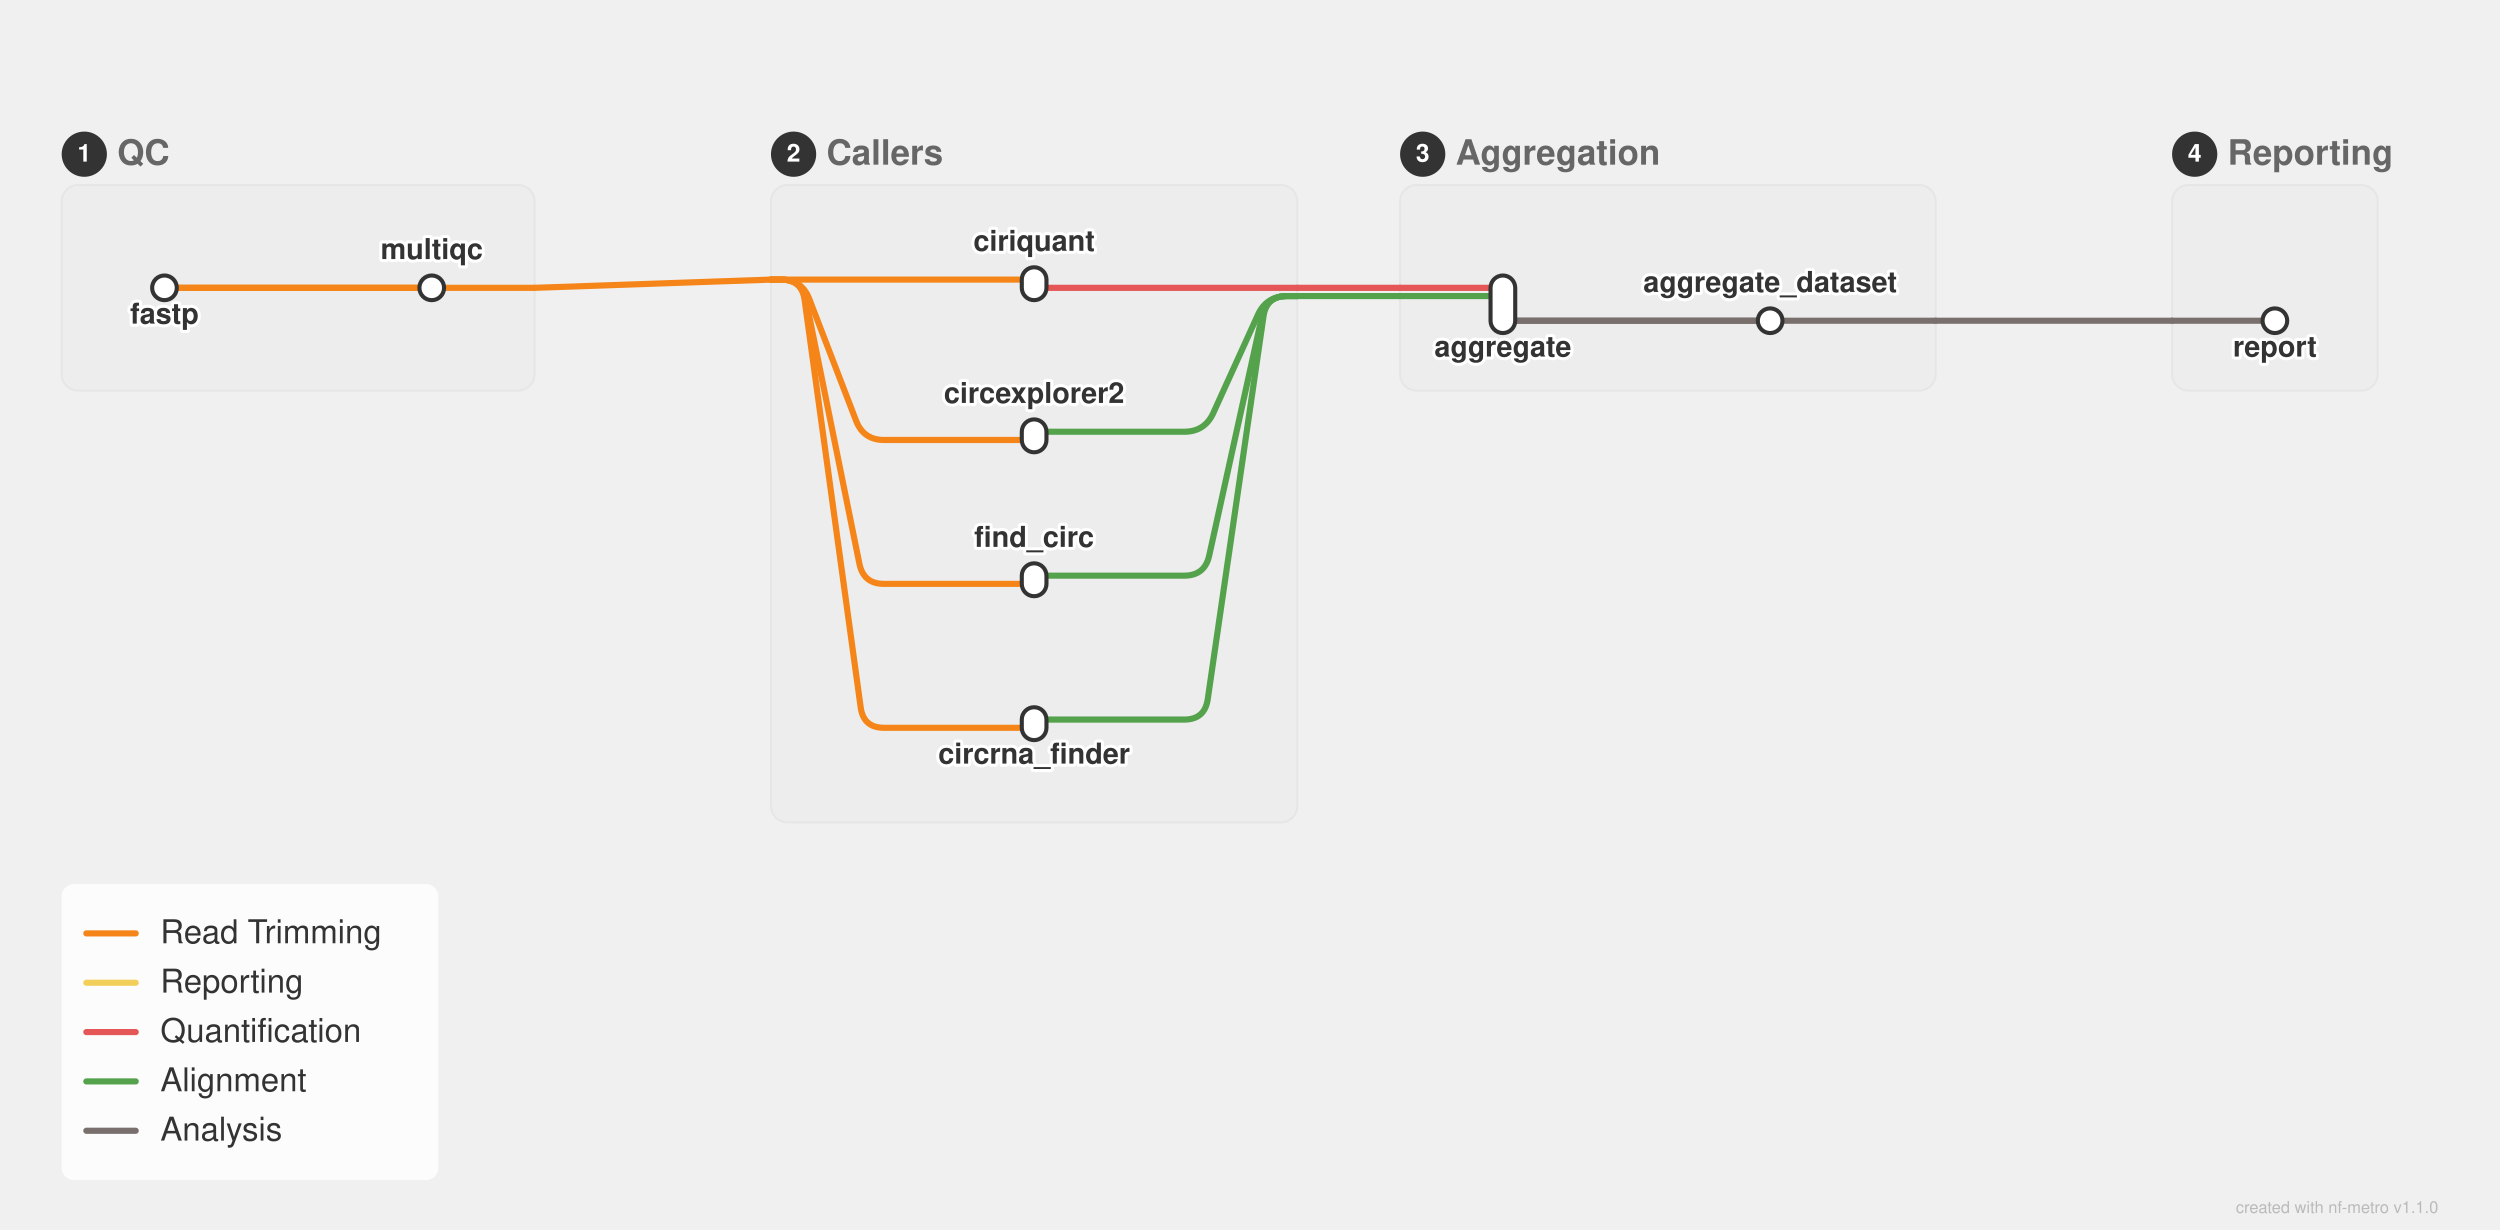
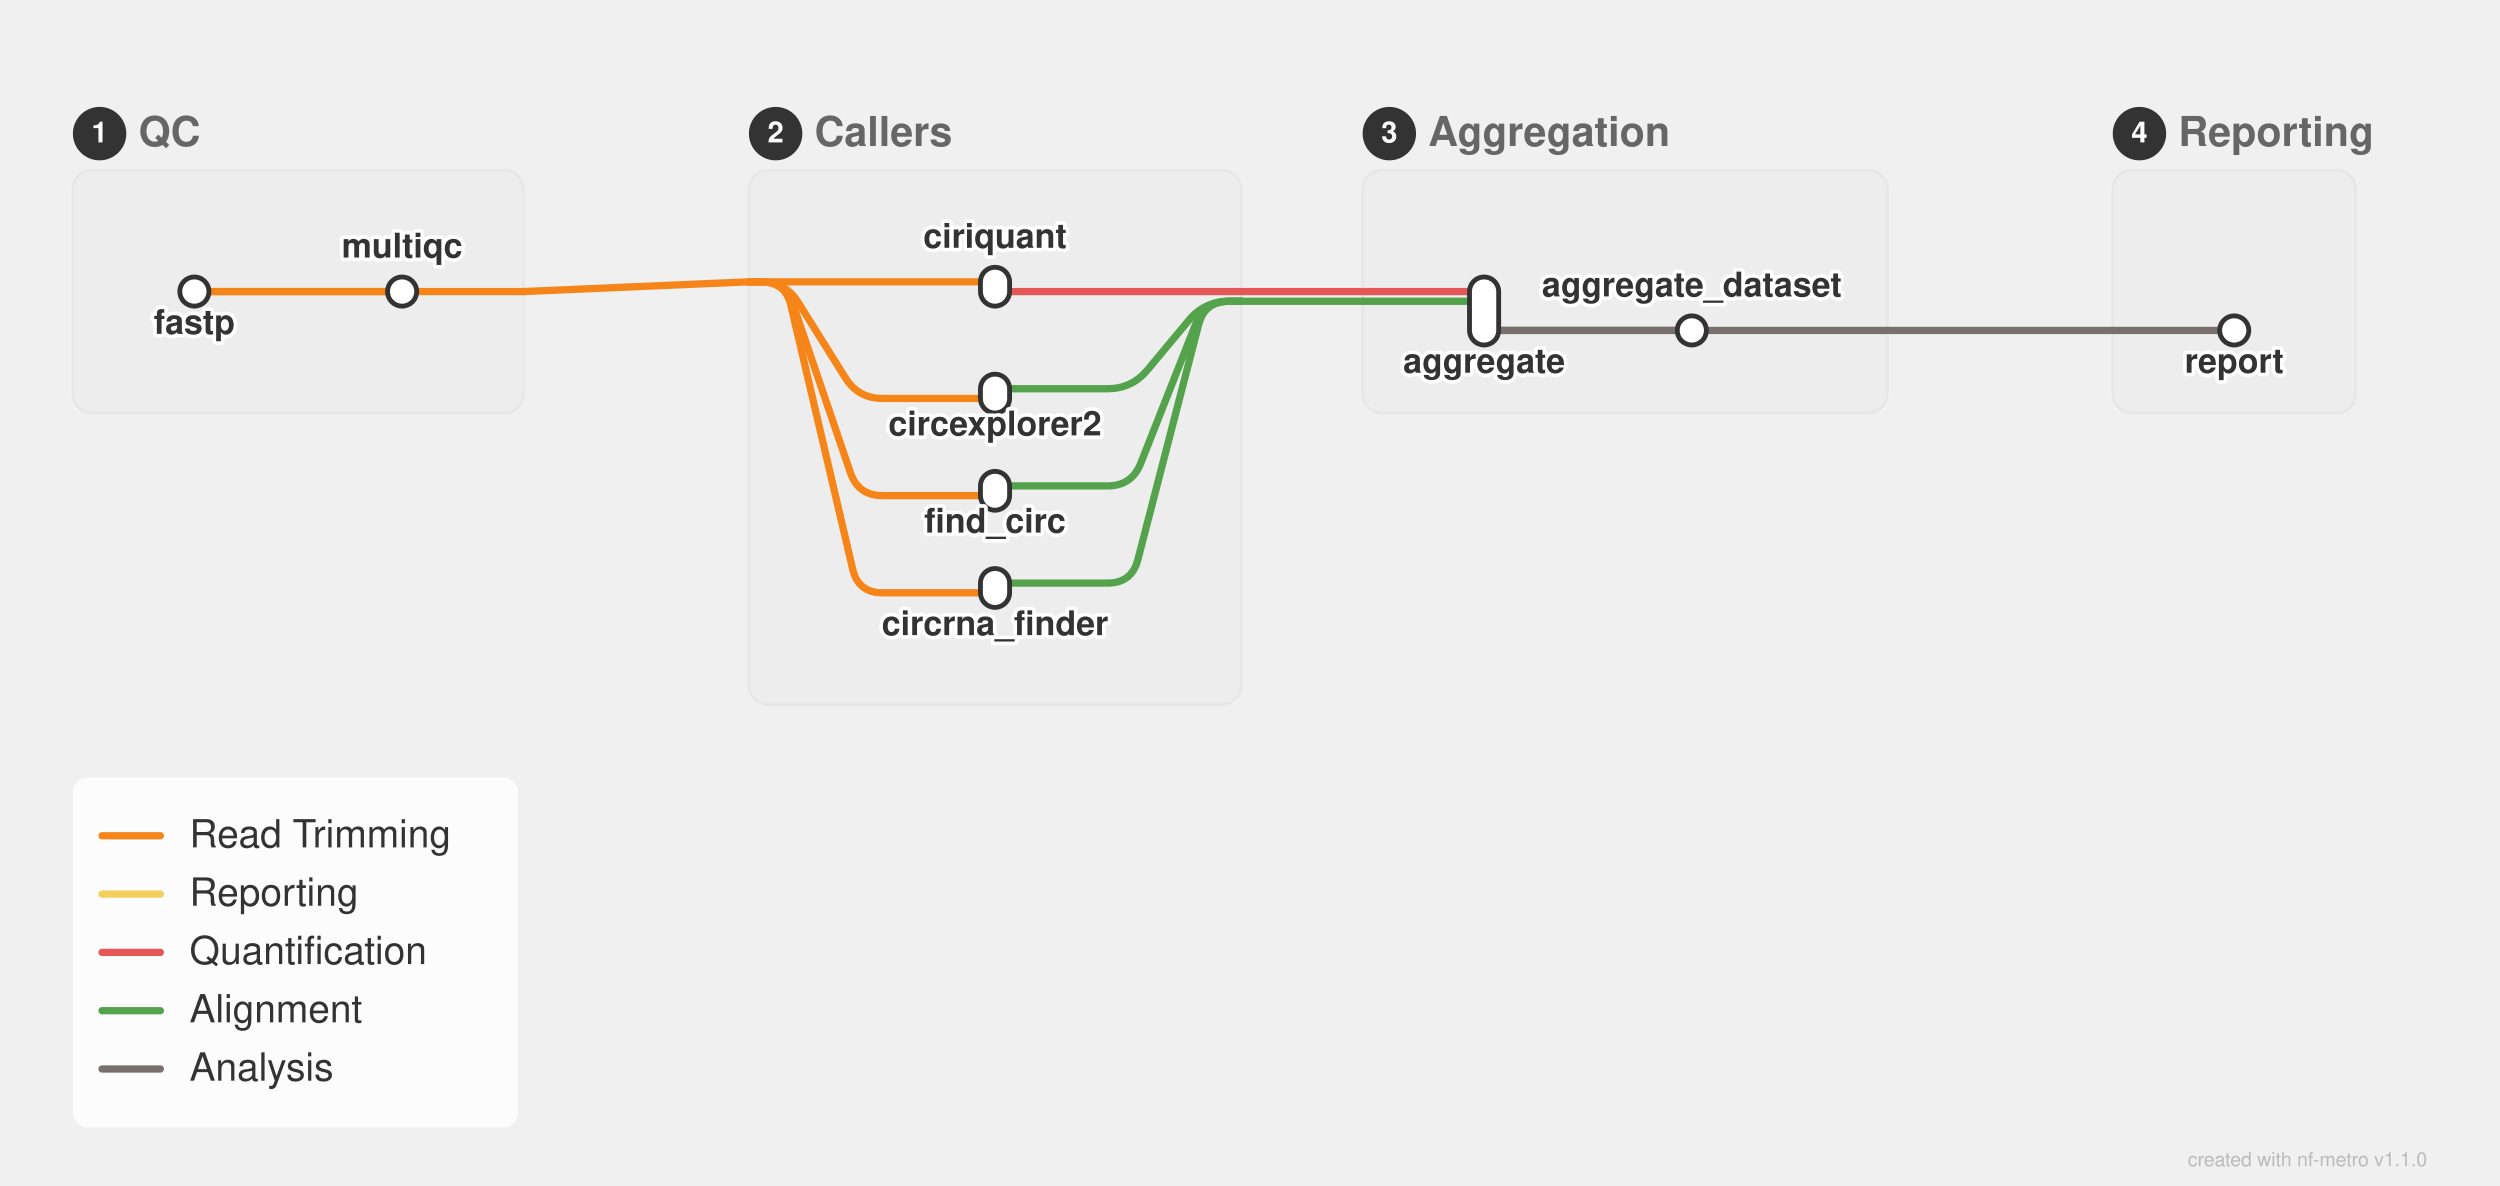
- <svg xmlns="http://www.w3.org/2000/svg" width="1216" height="598" viewBox="0 0 1216 598">
+ <svg xmlns="http://www.w3.org/2000/svg" width="1029" height="488" viewBox="0 0 1029 488">
  <defs>
</defs>
  <style>.nf-metro-title { fill: var(--nfm-map-title-color, #111111); }
.nf-metro-station-label { fill: var(--nfm-map-label-color, #333333); }
.nf-metro-section-box { fill: var(--nfm-map-section-fill, #ededed); stroke: var(--nfm-map-section-stroke, #e6e6e6); }
.nf-metro-section-label { fill: var(--nfm-map-section-label-color, #666666); }
.nf-metro-group-label { fill: var(--nfm-map-section-label-color, #666666); }
.nf-metro-group-underline { stroke: var(--nfm-map-section-label-color, #666666); }
.nf-metro-legend-bg { fill: var(--nfm-map-legend-bg, rgba(255, 255, 255, 0.8)); }
.nf-metro-legend-text { fill: var(--nfm-map-legend-text-color, #333333); }
.nf-metro-marker-stroke { stroke: var(--nfm-map-marker-stroke, #333333); }
.nf-metro-label-halo { fill: var(--nfm-map-bg, #ffffff); stroke: var(--nfm-map-bg, #ffffff); }</style>
  <style>@media (prefers-color-scheme: dark) {
    .nf-metro-section-label { fill: #d0d0d0; }
    .nf-metro-section-num-circle { fill: #777777; }
    .nf-metro-title { fill: #ffffff; }
}
</style>
-   <rect x="30.0" y="90.0" width="230.0" height="100.0" rx="8" ry="8" fill="#ededed" stroke="#e6e6e6" stroke-width="1.0" class="nf-metro-section-box" data-section-id="qc" data-section-lines="trim" />
-   <circle cx="41.0" cy="75.0" r="11" fill="#333333" class="nf-metro-section-num-circle" data-section-id="qc" />
-   <text x="41.0" y="75.0" font-size="12" fill="#ffffff" font-family="'Helvetica Neue', Helvetica, Arial, sans-serif" font-weight="bold" text-anchor="middle" dy="0.3em" data-section-id="qc">1</text>
-   <text x="57.0" y="75.0" font-size="17.0" fill="#666666" font-family="'Helvetica Neue', Helvetica, Arial, sans-serif" font-weight="bold" dy="0.3em" class="nf-metro-section-label" data-section-id="qc">QC</text>
-   <rect x="375.0" y="90.0" width="256.0" height="310.0" rx="8" ry="8" fill="#ededed" stroke="#e6e6e6" stroke-width="1.0" class="nf-metro-section-box" data-section-id="callers" data-section-lines="align,quantify,trim" />
-   <circle cx="386.0" cy="75.0" r="11" fill="#333333" class="nf-metro-section-num-circle" data-section-id="callers" />
-   <text x="386.0" y="75.0" font-size="12" fill="#ffffff" font-family="'Helvetica Neue', Helvetica, Arial, sans-serif" font-weight="bold" text-anchor="middle" dy="0.3em" data-section-id="callers">2</text>
-   <text x="402.0" y="75.0" font-size="17.0" fill="#666666" font-family="'Helvetica Neue', Helvetica, Arial, sans-serif" font-weight="bold" dy="0.3em" class="nf-metro-section-label" data-section-id="callers">Callers</text>
-   <rect x="681.0" y="90.0" width="260.5" height="100.0" rx="8" ry="8" fill="#ededed" stroke="#e6e6e6" stroke-width="1.0" class="nf-metro-section-box" data-section-id="aggregation" data-section-lines="align,generic,quantify" />
-   <circle cx="692.0" cy="75.0" r="11" fill="#333333" class="nf-metro-section-num-circle" data-section-id="aggregation" />
-   <text x="692.0" y="75.0" font-size="12" fill="#ffffff" font-family="'Helvetica Neue', Helvetica, Arial, sans-serif" font-weight="bold" text-anchor="middle" dy="0.3em" data-section-id="aggregation">3</text>
-   <text x="708.0" y="75.0" font-size="17.0" fill="#666666" font-family="'Helvetica Neue', Helvetica, Arial, sans-serif" font-weight="bold" dy="0.3em" class="nf-metro-section-label" data-section-id="aggregation">Aggregation</text>
-   <rect x="1056.5" y="90.0" width="100.0" height="100.0" rx="8" ry="8" fill="#ededed" stroke="#e6e6e6" stroke-width="1.0" class="nf-metro-section-box" data-section-id="report" data-section-lines="generic" />
-   <circle cx="1067.5" cy="75.0" r="11" fill="#333333" class="nf-metro-section-num-circle" data-section-id="report" />
-   <text x="1067.5" y="75.0" font-size="12" fill="#ffffff" font-family="'Helvetica Neue', Helvetica, Arial, sans-serif" font-weight="bold" text-anchor="middle" dy="0.3em" data-section-id="report">4</text>
-   <text x="1083.5" y="75.0" font-size="17.0" fill="#666666" font-family="'Helvetica Neue', Helvetica, Arial, sans-serif" font-weight="bold" dy="0.3em" class="nf-metro-section-label" data-section-id="report">Reporting</text>
-   <path d="M731.0,156.0 L861.0,156.0" stroke="#79706E" stroke-width="3.0" stroke-linecap="round" class="metro-line-generic" data-line-id="generic" />
-   <path d="M731.0,156.0 L941.5,156.0" stroke="#79706E" stroke-width="3.0" stroke-linecap="round" class="metro-line-generic" data-line-id="generic" />
-   <path d="M1056.5,156.0 L1106.5,156.0" stroke="#79706E" stroke-width="3.0" stroke-linecap="round" class="metro-line-generic" data-line-id="generic" />
-   <path d="M941.5,156.0 L1056.5,156.0" stroke="#79706E" stroke-width="3.0" stroke-linecap="round" class="metro-line-generic" data-line-id="generic" />
-   <path d="M503.0,210.0 L576.0,210.0 Q586.0,210.0,590.138,200.896 L611.862,153.104 Q616.0,144.0,626.0,144.0 L631.0,144.0" stroke="#54A24B" stroke-width="3.0" fill="none" stroke-linecap="round" stroke-linejoin="round" class="metro-line-align" data-line-id="align" />
-   <path d="M681.0,144.0 L731.0,144.0" stroke="#54A24B" stroke-width="3.0" stroke-linecap="round" class="metro-line-align" data-line-id="align" />
-   <path d="M503.0,280.0 L576.0,280.0 Q586.0,280.0,588.154,270.235 L613.846,153.765 Q616.0,144.0,626.0,144.0 L631.0,144.0" stroke="#54A24B" stroke-width="3.0" fill="none" stroke-linecap="round" stroke-linejoin="round" class="metro-line-align" data-line-id="align" />
-   <path d="M503.0,350.0 L576.0,350.0 Q586.0,350.0,587.441,340.104 L614.559,153.896 Q616.0,144.0,626.0,144.0 L631.0,144.0" stroke="#54A24B" stroke-width="3.0" fill="none" stroke-linecap="round" stroke-linejoin="round" class="metro-line-align" data-line-id="align" />
-   <path d="M631.0,144.0 L681.0,144.0" stroke="#54A24B" stroke-width="3.0" stroke-linecap="round" class="metro-line-align" data-line-id="align" />
-   <path d="M503.0,140.0 L631.0,140.0" stroke="#E45756" stroke-width="3.0" stroke-linecap="round" class="metro-line-quantify" data-line-id="quantify" />
-   <path d="M681.0,140.0 L731.0,140.0" stroke="#E45756" stroke-width="3.0" stroke-linecap="round" class="metro-line-quantify" data-line-id="quantify" />
-   <path d="M631.0,140.0 L681.0,140.0" stroke="#E45756" stroke-width="3.0" stroke-linecap="round" class="metro-line-quantify" data-line-id="quantify" />
-   <path d="M80.0,140.0 L210.0,140.0" stroke="#F58518" stroke-width="3.0" stroke-linecap="round" class="metro-line-trim" data-line-id="trim" />
-   <path d="M80.0,140.0 L260.0,140.0" stroke="#F58518" stroke-width="3.0" stroke-linecap="round" class="metro-line-trim" data-line-id="trim" />
-   <path d="M375.0,136.0 L503.0,136.0" stroke="#F58518" stroke-width="3.0" stroke-linecap="round" class="metro-line-trim" data-line-id="trim" />
-   <path d="M375.0,136.0 L380.0,136.0 Q390.0,136.0,393.59,145.333 L416.41,204.667 Q420.0,214.0,430.0,214.0 L503.0,214.0" stroke="#F58518" stroke-width="3.0" fill="none" stroke-linecap="round" stroke-linejoin="round" class="metro-line-trim" data-line-id="trim" />
-   <path d="M375.0,136.0 L380.0,136.0 Q390.0,136.0,391.987,145.801 L418.013,274.199 Q420.0,284.0,430.0,284.0 L503.0,284.0" stroke="#F58518" stroke-width="3.0" fill="none" stroke-linecap="round" stroke-linejoin="round" class="metro-line-trim" data-line-id="trim" />
-   <path d="M375.0,136.0 L380.0,136.0 Q390.0,136.0,391.363,145.907 L418.637,344.093 Q420.0,354.0,430.0,354.0 L503.0,354.0" stroke="#F58518" stroke-width="3.0" fill="none" stroke-linecap="round" stroke-linejoin="round" class="metro-line-trim" data-line-id="trim" />
-   <path d="M260.0,140.0 L375.0,136.0" stroke="#F58518" stroke-width="3.0" stroke-linecap="round" class="metro-line-trim" data-line-id="trim" />
-   <g class="nf-metro-station-group" data-node-id="n0" data-node-cx="80.0" data-node-cy="140.0" data-node-r="6.0" data-node-groups="trim" data-node-region="qc" data-node-w="12.0" data-node-h="12.0" data-node-rx="6.0">
-     <rect x="74.0" y="134.0" width="12.0" height="12.0" rx="6.0" ry="6.0" fill="#ffffff" stroke="#333333" stroke-width="2.0" class="nf-metro-station" data-station-id="n0" data-station-lines="trim" data-station-label="fastp" data-section-id="qc" data-section-name="QC" />
+   <rect x="30.0" y="70.0" width="185.5" height="100.0" rx="8" ry="8" fill="#ededed" stroke="#e6e6e6" stroke-width="1.0" class="nf-metro-section-box" data-section-id="qc" data-section-lines="trim" />
+   <circle cx="41.0" cy="55.0" r="11" fill="#333333" class="nf-metro-section-num-circle" data-section-id="qc" />
+   <text x="41.0" y="55.0" font-size="12" fill="#ffffff" font-family="'Helvetica Neue', Helvetica, Arial, sans-serif" font-weight="bold" text-anchor="middle" dy="0.3em" data-section-id="qc">1</text>
+   <text x="57.0" y="55.0" font-size="17.0" fill="#666666" font-family="'Helvetica Neue', Helvetica, Arial, sans-serif" font-weight="bold" dy="0.3em" class="nf-metro-section-label" data-section-id="qc">QC</text>
+   <rect x="308.25" y="70.0" width="202.6" height="220.0" rx="8" ry="8" fill="#ededed" stroke="#e6e6e6" stroke-width="1.0" class="nf-metro-section-box" data-section-id="callers" data-section-lines="align,quantify,trim" />
+   <circle cx="319.25" cy="55.0" r="11" fill="#333333" class="nf-metro-section-num-circle" data-section-id="callers" />
+   <text x="319.25" y="55.0" font-size="12" fill="#ffffff" font-family="'Helvetica Neue', Helvetica, Arial, sans-serif" font-weight="bold" text-anchor="middle" dy="0.3em" data-section-id="callers">2</text>
+   <text x="335.25" y="55.0" font-size="17.0" fill="#666666" font-family="'Helvetica Neue', Helvetica, Arial, sans-serif" font-weight="bold" dy="0.3em" class="nf-metro-section-label" data-section-id="callers">Callers</text>
+   <rect x="560.85" y="70.0" width="216.0" height="100.0" rx="8" ry="8" fill="#ededed" stroke="#e6e6e6" stroke-width="1.0" class="nf-metro-section-box" data-section-id="aggregation" data-section-lines="align,generic,quantify" />
+   <circle cx="571.85" cy="55.0" r="11" fill="#333333" class="nf-metro-section-num-circle" data-section-id="aggregation" />
+   <text x="571.85" y="55.0" font-size="12" fill="#ffffff" font-family="'Helvetica Neue', Helvetica, Arial, sans-serif" font-weight="bold" text-anchor="middle" dy="0.3em" data-section-id="aggregation">3</text>
+   <text x="587.85" y="55.0" font-size="17.0" fill="#666666" font-family="'Helvetica Neue', Helvetica, Arial, sans-serif" font-weight="bold" dy="0.3em" class="nf-metro-section-label" data-section-id="aggregation">Aggregation</text>
+   <rect x="869.6" y="70.0" width="100.0" height="100.0" rx="8" ry="8" fill="#ededed" stroke="#e6e6e6" stroke-width="1.0" class="nf-metro-section-box" data-section-id="report" data-section-lines="generic" />
+   <circle cx="880.6" cy="55.0" r="11" fill="#333333" class="nf-metro-section-num-circle" data-section-id="report" />
+   <text x="880.6" y="55.0" font-size="12" fill="#ffffff" font-family="'Helvetica Neue', Helvetica, Arial, sans-serif" font-weight="bold" text-anchor="middle" dy="0.3em" data-section-id="report">4</text>
+   <text x="896.6" y="55.0" font-size="17.0" fill="#666666" font-family="'Helvetica Neue', Helvetica, Arial, sans-serif" font-weight="bold" dy="0.3em" class="nf-metro-section-label" data-section-id="report">Reporting</text>
+   <path d="M610.85,136.0 L696.35,136.0" stroke="#79706E" stroke-width="3.0" stroke-linecap="round" class="metro-line-generic" data-line-id="generic" />
+   <path d="M610.85,136.0 L776.85,136.0" stroke="#79706E" stroke-width="3.0" stroke-linecap="round" class="metro-line-generic" data-line-id="generic" />
+   <path d="M869.6,136.0 L919.6,136.0" stroke="#79706E" stroke-width="3.0" stroke-linecap="round" class="metro-line-generic" data-line-id="generic" />
+   <path d="M776.85,136.0 L869.6,136.0" stroke="#79706E" stroke-width="3.0" stroke-linecap="round" class="metro-line-generic" data-line-id="generic" />
+   <path d="M409.55,160.0 L455.85,160.0 Q465.85,160.0,472.252,152.318 L489.448,131.682 Q495.85,124.0,505.85,124.0 L510.85,124.0" stroke="#54A24B" stroke-width="3.0" fill="none" stroke-linecap="round" stroke-linejoin="round" class="metro-line-align" data-line-id="align" />
+   <path d="M560.85,124.0 L610.85,124.0" stroke="#54A24B" stroke-width="3.0" stroke-linecap="round" class="metro-line-align" data-line-id="align" />
+   <path d="M409.55,200.0 L455.85,200.0 Q465.85,200.0,469.522,190.698 L492.178,133.302 Q495.85,124.0,505.85,124.0 L510.85,124.0" stroke="#54A24B" stroke-width="3.0" fill="none" stroke-linecap="round" stroke-linejoin="round" class="metro-line-align" data-line-id="align" />
+   <path d="M409.55,240.0 L455.85,240.0 Q465.85,240.0,468.354,230.319 L493.346,133.681 Q495.85,124.0,505.85,124.0 L510.85,124.0" stroke="#54A24B" stroke-width="3.0" fill="none" stroke-linecap="round" stroke-linejoin="round" class="metro-line-align" data-line-id="align" />
+   <path d="M510.85,124.0 L560.85,124.0" stroke="#54A24B" stroke-width="3.0" stroke-linecap="round" class="metro-line-align" data-line-id="align" />
+   <path d="M409.55,120.0 L510.85,120.0" stroke="#E45756" stroke-width="3.0" stroke-linecap="round" class="metro-line-quantify" data-line-id="quantify" />
+   <path d="M560.85,120.0 L610.85,120.0" stroke="#E45756" stroke-width="3.0" stroke-linecap="round" class="metro-line-quantify" data-line-id="quantify" />
+   <path d="M510.85,120.0 L560.85,120.0" stroke="#E45756" stroke-width="3.0" stroke-linecap="round" class="metro-line-quantify" data-line-id="quantify" />
+   <path d="M80.0,120.0 L165.5,120.0" stroke="#F58518" stroke-width="3.0" stroke-linecap="round" class="metro-line-trim" data-line-id="trim" />
+   <path d="M80.0,120.0 L215.5,120.0" stroke="#F58518" stroke-width="3.0" stroke-linecap="round" class="metro-line-trim" data-line-id="trim" />
+   <path d="M308.25,116.0 L409.55,116.0" stroke="#F58518" stroke-width="3.0" stroke-linecap="round" class="metro-line-trim" data-line-id="trim" />
+   <path d="M308.25,116.0 L313.25,116.0 Q323.25,116.0,328.55,124.48 L347.95,155.52 Q353.25,164.0,363.25,164.0 L409.55,164.0" stroke="#F58518" stroke-width="3.0" fill="none" stroke-linecap="round" stroke-linejoin="round" class="metro-line-trim" data-line-id="trim" />
+   <path d="M308.25,116.0 L313.25,116.0 Q323.25,116.0,326.477,125.465 L350.023,194.535 Q353.25,204.0,363.25,204.0 L409.55,204.0" stroke="#F58518" stroke-width="3.0" fill="none" stroke-linecap="round" stroke-linejoin="round" class="metro-line-trim" data-line-id="trim" />
+   <path d="M308.25,116.0 L313.25,116.0 Q323.25,116.0,325.532,125.736 L350.968,234.264 Q353.25,244.0,363.25,244.0 L409.55,244.0" stroke="#F58518" stroke-width="3.0" fill="none" stroke-linecap="round" stroke-linejoin="round" class="metro-line-trim" data-line-id="trim" />
+   <path d="M215.5,120.0 L308.25,116.0" stroke="#F58518" stroke-width="3.0" stroke-linecap="round" class="metro-line-trim" data-line-id="trim" />
+   <g class="nf-metro-station-group" data-node-id="n0" data-node-cx="80.0" data-node-cy="120.0" data-node-r="6.0" data-node-groups="trim" data-node-region="qc" data-node-w="12.0" data-node-h="12.0" data-node-rx="6.0">
+     <rect x="74.0" y="114.0" width="12.0" height="12.0" rx="6.0" ry="6.0" fill="#ffffff" stroke="#333333" stroke-width="2.0" class="nf-metro-station" data-station-id="n0" data-station-lines="trim" data-station-label="fastp" data-section-id="qc" data-section-name="QC" />
  </g>
-   <g class="nf-metro-station-group" data-node-id="n1" data-node-cx="210.0" data-node-cy="140.0" data-node-r="6.0" data-node-groups="trim" data-node-region="qc" data-node-w="12.0" data-node-h="12.0" data-node-rx="6.0">
-     <rect x="204.0" y="134.0" width="12.0" height="12.0" rx="6.0" ry="6.0" fill="#ffffff" stroke="#333333" stroke-width="2.0" class="nf-metro-station" data-station-id="n1" data-station-lines="trim" data-station-label="multiqc" data-section-id="qc" data-section-name="QC" />
+   <g class="nf-metro-station-group" data-node-id="n1" data-node-cx="165.5" data-node-cy="120.0" data-node-r="6.0" data-node-groups="trim" data-node-region="qc" data-node-w="12.0" data-node-h="12.0" data-node-rx="6.0">
+     <rect x="159.5" y="114.0" width="12.0" height="12.0" rx="6.0" ry="6.0" fill="#ffffff" stroke="#333333" stroke-width="2.0" class="nf-metro-station" data-station-id="n1" data-station-lines="trim" data-station-label="multiqc" data-section-id="qc" data-section-name="QC" />
  </g>
-   <g class="nf-metro-station-group" data-node-id="n2" data-node-cx="503.0" data-node-cy="138.0" data-node-r="6.0" data-node-groups="quantify,trim" data-node-region="callers" data-node-w="12.0" data-node-h="16.0" data-node-rx="6.0">
-     <rect x="497.0" y="130.0" width="12.0" height="16.0" rx="6.0" ry="6.0" fill="#ffffff" stroke="#333333" stroke-width="2.0" class="nf-metro-station" data-station-id="n2" data-station-lines="quantify,trim" data-station-label="ciriquant" data-section-id="callers" data-section-name="Callers" />
+   <g class="nf-metro-station-group" data-node-id="n2" data-node-cx="409.6" data-node-cy="118.0" data-node-r="6.0" data-node-groups="quantify,trim" data-node-region="callers" data-node-w="12.0" data-node-h="16.0" data-node-rx="6.0">
+     <rect x="403.55" y="110.0" width="12.0" height="16.0" rx="6.0" ry="6.0" fill="#ffffff" stroke="#333333" stroke-width="2.0" class="nf-metro-station" data-station-id="n2" data-station-lines="quantify,trim" data-station-label="ciriquant" data-section-id="callers" data-section-name="Callers" />
  </g>
-   <g class="nf-metro-station-group" data-node-id="n3" data-node-cx="503.0" data-node-cy="212.0" data-node-r="6.0" data-node-groups="align,trim" data-node-region="callers" data-node-w="12.0" data-node-h="16.0" data-node-rx="6.0">
-     <rect x="497.0" y="204.0" width="12.0" height="16.0" rx="6.0" ry="6.0" fill="#ffffff" stroke="#333333" stroke-width="2.0" class="nf-metro-station" data-station-id="n3" data-station-lines="align,trim" data-station-label="circexplorer2" data-section-id="callers" data-section-name="Callers" />
+   <g class="nf-metro-station-group" data-node-id="n3" data-node-cx="409.6" data-node-cy="162.0" data-node-r="6.0" data-node-groups="align,trim" data-node-region="callers" data-node-w="12.0" data-node-h="16.0" data-node-rx="6.0">
+     <rect x="403.55" y="154.0" width="12.0" height="16.0" rx="6.0" ry="6.0" fill="#ffffff" stroke="#333333" stroke-width="2.0" class="nf-metro-station" data-station-id="n3" data-station-lines="align,trim" data-station-label="circexplorer2" data-section-id="callers" data-section-name="Callers" />
  </g>
-   <g class="nf-metro-station-group" data-node-id="n4" data-node-cx="503.0" data-node-cy="282.0" data-node-r="6.0" data-node-groups="align,trim" data-node-region="callers" data-node-w="12.0" data-node-h="16.0" data-node-rx="6.0">
-     <rect x="497.0" y="274.0" width="12.0" height="16.0" rx="6.0" ry="6.0" fill="#ffffff" stroke="#333333" stroke-width="2.0" class="nf-metro-station" data-station-id="n4" data-station-lines="align,trim" data-station-label="find_circ" data-section-id="callers" data-section-name="Callers" />
+   <g class="nf-metro-station-group" data-node-id="n4" data-node-cx="409.6" data-node-cy="202.0" data-node-r="6.0" data-node-groups="align,trim" data-node-region="callers" data-node-w="12.0" data-node-h="16.0" data-node-rx="6.0">
+     <rect x="403.55" y="194.0" width="12.0" height="16.0" rx="6.0" ry="6.0" fill="#ffffff" stroke="#333333" stroke-width="2.0" class="nf-metro-station" data-station-id="n4" data-station-lines="align,trim" data-station-label="find_circ" data-section-id="callers" data-section-name="Callers" />
  </g>
-   <g class="nf-metro-station-group" data-node-id="n5" data-node-cx="503.0" data-node-cy="352.0" data-node-r="6.0" data-node-groups="align,trim" data-node-region="callers" data-node-w="12.0" data-node-h="16.0" data-node-rx="6.0">
-     <rect x="497.0" y="344.0" width="12.0" height="16.0" rx="6.0" ry="6.0" fill="#ffffff" stroke="#333333" stroke-width="2.0" class="nf-metro-station" data-station-id="n5" data-station-lines="align,trim" data-station-label="circrna_finder" data-section-id="callers" data-section-name="Callers" />
+   <g class="nf-metro-station-group" data-node-id="n5" data-node-cx="409.6" data-node-cy="242.0" data-node-r="6.0" data-node-groups="align,trim" data-node-region="callers" data-node-w="12.0" data-node-h="16.0" data-node-rx="6.0">
+     <rect x="403.55" y="234.0" width="12.0" height="16.0" rx="6.0" ry="6.0" fill="#ffffff" stroke="#333333" stroke-width="2.0" class="nf-metro-station" data-station-id="n5" data-station-lines="align,trim" data-station-label="circrna_finder" data-section-id="callers" data-section-name="Callers" />
  </g>
-   <g class="nf-metro-station-group" data-node-id="n6" data-node-cx="731.0" data-node-cy="148.0" data-node-r="6.0" data-node-groups="align,generic,quantify" data-node-region="aggregation" data-node-w="12.0" data-node-h="28.0" data-node-rx="6.0">
-     <rect x="725.0" y="134.0" width="12.0" height="28.0" rx="6.0" ry="6.0" fill="#ffffff" stroke="#333333" stroke-width="2.0" class="nf-metro-station" data-station-id="n6" data-station-lines="align,generic,quantify" data-station-label="aggregate" data-section-id="aggregation" data-section-name="Aggregation" />
+   <g class="nf-metro-station-group" data-node-id="n6" data-node-cx="610.9" data-node-cy="128.0" data-node-r="6.0" data-node-groups="align,generic,quantify" data-node-region="aggregation" data-node-w="12.0" data-node-h="28.0" data-node-rx="6.0">
+     <rect x="604.85" y="114.0" width="12.0" height="28.0" rx="6.0" ry="6.0" fill="#ffffff" stroke="#333333" stroke-width="2.0" class="nf-metro-station" data-station-id="n6" data-station-lines="align,generic,quantify" data-station-label="aggregate" data-section-id="aggregation" data-section-name="Aggregation" />
  </g>
-   <g class="nf-metro-station-group" data-node-id="n7" data-node-cx="861.0" data-node-cy="156.0" data-node-r="6.0" data-node-groups="generic" data-node-region="aggregation" data-node-w="12.0" data-node-h="12.0" data-node-rx="6.0">
-     <rect x="855.0" y="150.0" width="12.0" height="12.0" rx="6.0" ry="6.0" fill="#ffffff" stroke="#333333" stroke-width="2.0" class="nf-metro-station" data-station-id="n7" data-station-lines="generic" data-station-label="aggregate_dataset" data-section-id="aggregation" data-section-name="Aggregation" />
+   <g class="nf-metro-station-group" data-node-id="n7" data-node-cx="696.4" data-node-cy="136.0" data-node-r="6.0" data-node-groups="generic" data-node-region="aggregation" data-node-w="12.0" data-node-h="12.0" data-node-rx="6.0">
+     <rect x="690.35" y="130.0" width="12.0" height="12.0" rx="6.0" ry="6.0" fill="#ffffff" stroke="#333333" stroke-width="2.0" class="nf-metro-station" data-station-id="n7" data-station-lines="generic" data-station-label="aggregate_dataset" data-section-id="aggregation" data-section-name="Aggregation" />
  </g>
-   <g class="nf-metro-station-group" data-node-id="n8" data-node-cx="1106.5" data-node-cy="156.0" data-node-r="6.0" data-node-groups="generic" data-node-region="report" data-node-w="12.0" data-node-h="12.0" data-node-rx="6.0">
-     <rect x="1100.5" y="150.0" width="12.0" height="12.0" rx="6.0" ry="6.0" fill="#ffffff" stroke="#333333" stroke-width="2.0" class="nf-metro-station" data-station-id="n8" data-station-lines="generic" data-station-label="report" data-section-id="report" data-section-name="Reporting" />
+   <g class="nf-metro-station-group" data-node-id="n8" data-node-cx="919.6" data-node-cy="136.0" data-node-r="6.0" data-node-groups="generic" data-node-region="report" data-node-w="12.0" data-node-h="12.0" data-node-rx="6.0">
+     <rect x="913.6" y="130.0" width="12.0" height="12.0" rx="6.0" ry="6.0" fill="#ffffff" stroke="#333333" stroke-width="2.0" class="nf-metro-station" data-station-id="n8" data-station-lines="generic" data-station-label="report" data-section-id="report" data-section-name="Reporting" />
  </g>
-   <text x="80.0" y="151.0" font-size="14.0" fill="#ffffff" stroke="#ffffff" stroke-width="3.0" stroke-linejoin="round" font-family="'Helvetica Neue', Helvetica, Arial, sans-serif" font-weight="bold" aria-hidden="true" class="nf-metro-label-halo" text-anchor="middle" dominant-baseline="hanging">fastp</text>
-   <text x="80.0" y="151.0" font-size="14.0" fill="#333333" font-family="'Helvetica Neue', Helvetica, Arial, sans-serif" font-weight="bold" text-anchor="middle" dominant-baseline="hanging" data-station-id="n0" class="nf-metro-station-label">fastp</text>
-   <text x="731.0" y="167.0" font-size="14.0" fill="#ffffff" stroke="#ffffff" stroke-width="3.0" stroke-linejoin="round" font-family="'Helvetica Neue', Helvetica, Arial, sans-serif" font-weight="bold" aria-hidden="true" class="nf-metro-label-halo" text-anchor="middle" dominant-baseline="hanging">aggregate</text>
-   <text x="731.0" y="167.0" font-size="14.0" fill="#333333" font-family="'Helvetica Neue', Helvetica, Arial, sans-serif" font-weight="bold" text-anchor="middle" dominant-baseline="hanging" data-station-id="n6" class="nf-metro-station-label">aggregate</text>
-   <text x="503.0" y="122.0" font-size="14.0" fill="#ffffff" stroke="#ffffff" stroke-width="3.0" stroke-linejoin="round" font-family="'Helvetica Neue', Helvetica, Arial, sans-serif" font-weight="bold" aria-hidden="true" class="nf-metro-label-halo" text-anchor="middle" dominant-baseline="auto">ciriquant</text>
-   <text x="503.0" y="122.0" font-size="14.0" fill="#333333" font-family="'Helvetica Neue', Helvetica, Arial, sans-serif" font-weight="bold" text-anchor="middle" dominant-baseline="auto" data-station-id="n2" class="nf-metro-station-label">ciriquant</text>
-   <text x="1106.5" y="167.0" font-size="14.0" fill="#ffffff" stroke="#ffffff" stroke-width="3.0" stroke-linejoin="round" font-family="'Helvetica Neue', Helvetica, Arial, sans-serif" font-weight="bold" aria-hidden="true" class="nf-metro-label-halo" text-anchor="middle" dominant-baseline="hanging">report</text>
-   <text x="1106.5" y="167.0" font-size="14.0" fill="#333333" font-family="'Helvetica Neue', Helvetica, Arial, sans-serif" font-weight="bold" text-anchor="middle" dominant-baseline="hanging" data-station-id="n8" class="nf-metro-station-label">report</text>
-   <text x="503.0" y="196.0" font-size="14.0" fill="#ffffff" stroke="#ffffff" stroke-width="3.0" stroke-linejoin="round" font-family="'Helvetica Neue', Helvetica, Arial, sans-serif" font-weight="bold" aria-hidden="true" class="nf-metro-label-halo" text-anchor="middle" dominant-baseline="auto">circexplorer2</text>
-   <text x="503.0" y="196.0" font-size="14.0" fill="#333333" font-family="'Helvetica Neue', Helvetica, Arial, sans-serif" font-weight="bold" text-anchor="middle" dominant-baseline="auto" data-station-id="n3" class="nf-metro-station-label">circexplorer2</text>
-   <text x="503.0" y="266.0" font-size="14.0" fill="#ffffff" stroke="#ffffff" stroke-width="3.0" stroke-linejoin="round" font-family="'Helvetica Neue', Helvetica, Arial, sans-serif" font-weight="bold" aria-hidden="true" class="nf-metro-label-halo" text-anchor="middle" dominant-baseline="auto">find_circ</text>
-   <text x="503.0" y="266.0" font-size="14.0" fill="#333333" font-family="'Helvetica Neue', Helvetica, Arial, sans-serif" font-weight="bold" text-anchor="middle" dominant-baseline="auto" data-station-id="n4" class="nf-metro-station-label">find_circ</text>
-   <text x="503.0" y="365.0" font-size="14.0" fill="#ffffff" stroke="#ffffff" stroke-width="3.0" stroke-linejoin="round" font-family="'Helvetica Neue', Helvetica, Arial, sans-serif" font-weight="bold" aria-hidden="true" class="nf-metro-label-halo" text-anchor="middle" dominant-baseline="hanging">circrna_finder</text>
-   <text x="503.0" y="365.0" font-size="14.0" fill="#333333" font-family="'Helvetica Neue', Helvetica, Arial, sans-serif" font-weight="bold" text-anchor="middle" dominant-baseline="hanging" data-station-id="n5" class="nf-metro-station-label">circrna_finder</text>
-   <text x="210.0" y="126.0" font-size="14.0" fill="#ffffff" stroke="#ffffff" stroke-width="3.0" stroke-linejoin="round" font-family="'Helvetica Neue', Helvetica, Arial, sans-serif" font-weight="bold" aria-hidden="true" class="nf-metro-label-halo" text-anchor="middle" dominant-baseline="auto">multiqc</text>
-   <text x="210.0" y="126.0" font-size="14.0" fill="#333333" font-family="'Helvetica Neue', Helvetica, Arial, sans-serif" font-weight="bold" text-anchor="middle" dominant-baseline="auto" data-station-id="n1" class="nf-metro-station-label">multiqc</text>
-   <text x="861.0" y="142.0" font-size="14.0" fill="#ffffff" stroke="#ffffff" stroke-width="3.0" stroke-linejoin="round" font-family="'Helvetica Neue', Helvetica, Arial, sans-serif" font-weight="bold" aria-hidden="true" class="nf-metro-label-halo" text-anchor="middle" dominant-baseline="auto">aggregate_dataset</text>
-   <text x="861.0" y="142.0" font-size="14.0" fill="#333333" font-family="'Helvetica Neue', Helvetica, Arial, sans-serif" font-weight="bold" text-anchor="middle" dominant-baseline="auto" data-station-id="n7" class="nf-metro-station-label">aggregate_dataset</text>
-   <rect x="30.0" y="430.0" width="183.2" height="144.0" rx="6" ry="6" fill="rgba(255, 255, 255, 0.8)" class="nf-metro-legend-bg" />
-   <path d="M42.0,454.0 L66.0,454.0" stroke="#F58518" stroke-width="3.0" stroke-linecap="round" />
-   <text x="78.0" y="454.0" font-size="16.0" fill="#333333" font-family="'Helvetica Neue', Helvetica, Arial, sans-serif" dy="0.3em" class="nf-metro-legend-text">Read Trimming</text>
-   <path d="M42.0,478.0 L66.0,478.0" stroke="#F2CF5B" stroke-width="3.0" stroke-linecap="round" />
-   <text x="78.0" y="478.0" font-size="16.0" fill="#333333" font-family="'Helvetica Neue', Helvetica, Arial, sans-serif" dy="0.3em" class="nf-metro-legend-text">Reporting</text>
-   <path d="M42.0,502.0 L66.0,502.0" stroke="#E45756" stroke-width="3.0" stroke-linecap="round" />
-   <text x="78.0" y="502.0" font-size="16.0" fill="#333333" font-family="'Helvetica Neue', Helvetica, Arial, sans-serif" dy="0.3em" class="nf-metro-legend-text">Quantification</text>
-   <path d="M42.0,526.0 L66.0,526.0" stroke="#54A24B" stroke-width="3.0" stroke-linecap="round" />
-   <text x="78.0" y="526.0" font-size="16.0" fill="#333333" font-family="'Helvetica Neue', Helvetica, Arial, sans-serif" dy="0.3em" class="nf-metro-legend-text">Alignment</text>
-   <path d="M42.0,550.0 L66.0,550.0" stroke="#79706E" stroke-width="3.0" stroke-linecap="round" />
-   <text x="78.0" y="550.0" font-size="16.0" fill="#333333" font-family="'Helvetica Neue', Helvetica, Arial, sans-serif" dy="0.3em" class="nf-metro-legend-text">Analysis</text>
-   <text x="1186.0" y="590.0" font-size="8" fill="rgba(150, 150, 150, 0.6)" font-family="'Helvetica Neue', Helvetica, Arial, sans-serif" text-anchor="end">created with nf-metro v1.1.0</text>
+   <text x="80.0" y="131.0" font-size="14.0" fill="#ffffff" stroke="#ffffff" stroke-width="3.0" stroke-linejoin="round" font-family="'Helvetica Neue', Helvetica, Arial, sans-serif" font-weight="bold" aria-hidden="true" class="nf-metro-label-halo" text-anchor="middle" dominant-baseline="hanging">fastp</text>
+   <text x="80.0" y="131.0" font-size="14.0" fill="#333333" font-family="'Helvetica Neue', Helvetica, Arial, sans-serif" font-weight="bold" text-anchor="middle" dominant-baseline="hanging" data-station-id="n0" class="nf-metro-station-label">fastp</text>
+   <text x="610.85" y="147.0" font-size="14.0" fill="#ffffff" stroke="#ffffff" stroke-width="3.0" stroke-linejoin="round" font-family="'Helvetica Neue', Helvetica, Arial, sans-serif" font-weight="bold" aria-hidden="true" class="nf-metro-label-halo" text-anchor="middle" dominant-baseline="hanging">aggregate</text>
+   <text x="610.85" y="147.0" font-size="14.0" fill="#333333" font-family="'Helvetica Neue', Helvetica, Arial, sans-serif" font-weight="bold" text-anchor="middle" dominant-baseline="hanging" data-station-id="n6" class="nf-metro-station-label">aggregate</text>
+   <text x="409.55" y="102.0" font-size="14.0" fill="#ffffff" stroke="#ffffff" stroke-width="3.0" stroke-linejoin="round" font-family="'Helvetica Neue', Helvetica, Arial, sans-serif" font-weight="bold" aria-hidden="true" class="nf-metro-label-halo" text-anchor="middle" dominant-baseline="auto">ciriquant</text>
+   <text x="409.55" y="102.0" font-size="14.0" fill="#333333" font-family="'Helvetica Neue', Helvetica, Arial, sans-serif" font-weight="bold" text-anchor="middle" dominant-baseline="auto" data-station-id="n2" class="nf-metro-station-label">ciriquant</text>
+   <text x="919.6" y="147.0" font-size="14.0" fill="#ffffff" stroke="#ffffff" stroke-width="3.0" stroke-linejoin="round" font-family="'Helvetica Neue', Helvetica, Arial, sans-serif" font-weight="bold" aria-hidden="true" class="nf-metro-label-halo" text-anchor="middle" dominant-baseline="hanging">report</text>
+   <text x="919.6" y="147.0" font-size="14.0" fill="#333333" font-family="'Helvetica Neue', Helvetica, Arial, sans-serif" font-weight="bold" text-anchor="middle" dominant-baseline="hanging" data-station-id="n8" class="nf-metro-station-label">report</text>
+   <text x="409.55" y="172.8" font-size="14.0" fill="#ffffff" stroke="#ffffff" stroke-width="3.0" stroke-linejoin="round" font-family="'Helvetica Neue', Helvetica, Arial, sans-serif" font-weight="bold" aria-hidden="true" class="nf-metro-label-halo" text-anchor="middle" dominant-baseline="hanging">circexplorer2</text>
+   <text x="409.55" y="172.8" font-size="14.0" fill="#333333" font-family="'Helvetica Neue', Helvetica, Arial, sans-serif" font-weight="bold" text-anchor="middle" dominant-baseline="hanging" data-station-id="n3" class="nf-metro-station-label">circexplorer2</text>
+   <text x="409.55" y="212.8" font-size="14.0" fill="#ffffff" stroke="#ffffff" stroke-width="3.0" stroke-linejoin="round" font-family="'Helvetica Neue', Helvetica, Arial, sans-serif" font-weight="bold" aria-hidden="true" class="nf-metro-label-halo" text-anchor="middle" dominant-baseline="hanging">find_circ</text>
+   <text x="409.55" y="212.8" font-size="14.0" fill="#333333" font-family="'Helvetica Neue', Helvetica, Arial, sans-serif" font-weight="bold" text-anchor="middle" dominant-baseline="hanging" data-station-id="n4" class="nf-metro-station-label">find_circ</text>
+   <text x="409.55" y="255.0" font-size="14.0" fill="#ffffff" stroke="#ffffff" stroke-width="3.0" stroke-linejoin="round" font-family="'Helvetica Neue', Helvetica, Arial, sans-serif" font-weight="bold" aria-hidden="true" class="nf-metro-label-halo" text-anchor="middle" dominant-baseline="hanging">circrna_finder</text>
+   <text x="409.55" y="255.0" font-size="14.0" fill="#333333" font-family="'Helvetica Neue', Helvetica, Arial, sans-serif" font-weight="bold" text-anchor="middle" dominant-baseline="hanging" data-station-id="n5" class="nf-metro-station-label">circrna_finder</text>
+   <text x="165.5" y="106.0" font-size="14.0" fill="#ffffff" stroke="#ffffff" stroke-width="3.0" stroke-linejoin="round" font-family="'Helvetica Neue', Helvetica, Arial, sans-serif" font-weight="bold" aria-hidden="true" class="nf-metro-label-halo" text-anchor="middle" dominant-baseline="auto">multiqc</text>
+   <text x="165.5" y="106.0" font-size="14.0" fill="#333333" font-family="'Helvetica Neue', Helvetica, Arial, sans-serif" font-weight="bold" text-anchor="middle" dominant-baseline="auto" data-station-id="n1" class="nf-metro-station-label">multiqc</text>
+   <text x="696.35" y="122.0" font-size="14.0" fill="#ffffff" stroke="#ffffff" stroke-width="3.0" stroke-linejoin="round" font-family="'Helvetica Neue', Helvetica, Arial, sans-serif" font-weight="bold" aria-hidden="true" class="nf-metro-label-halo" text-anchor="middle" dominant-baseline="auto">aggregate_dataset</text>
+   <text x="696.35" y="122.0" font-size="14.0" fill="#333333" font-family="'Helvetica Neue', Helvetica, Arial, sans-serif" font-weight="bold" text-anchor="middle" dominant-baseline="auto" data-station-id="n7" class="nf-metro-station-label">aggregate_dataset</text>
+   <rect x="30.0" y="320.0" width="183.2" height="144.0" rx="6" ry="6" fill="rgba(255, 255, 255, 0.8)" class="nf-metro-legend-bg" />
+   <path d="M42.0,344.0 L66.0,344.0" stroke="#F58518" stroke-width="3.0" stroke-linecap="round" />
+   <text x="78.0" y="344.0" font-size="16.0" fill="#333333" font-family="'Helvetica Neue', Helvetica, Arial, sans-serif" dy="0.3em" class="nf-metro-legend-text">Read Trimming</text>
+   <path d="M42.0,368.0 L66.0,368.0" stroke="#F2CF5B" stroke-width="3.0" stroke-linecap="round" />
+   <text x="78.0" y="368.0" font-size="16.0" fill="#333333" font-family="'Helvetica Neue', Helvetica, Arial, sans-serif" dy="0.3em" class="nf-metro-legend-text">Reporting</text>
+   <path d="M42.0,392.0 L66.0,392.0" stroke="#E45756" stroke-width="3.0" stroke-linecap="round" />
+   <text x="78.0" y="392.0" font-size="16.0" fill="#333333" font-family="'Helvetica Neue', Helvetica, Arial, sans-serif" dy="0.3em" class="nf-metro-legend-text">Quantification</text>
+   <path d="M42.0,416.0 L66.0,416.0" stroke="#54A24B" stroke-width="3.0" stroke-linecap="round" />
+   <text x="78.0" y="416.0" font-size="16.0" fill="#333333" font-family="'Helvetica Neue', Helvetica, Arial, sans-serif" dy="0.3em" class="nf-metro-legend-text">Alignment</text>
+   <path d="M42.0,440.0 L66.0,440.0" stroke="#79706E" stroke-width="3.0" stroke-linecap="round" />
+   <text x="78.0" y="440.0" font-size="16.0" fill="#333333" font-family="'Helvetica Neue', Helvetica, Arial, sans-serif" dy="0.3em" class="nf-metro-legend-text">Analysis</text>
+   <text x="999.0" y="480.0" font-size="8" fill="rgba(150, 150, 150, 0.6)" font-family="'Helvetica Neue', Helvetica, Arial, sans-serif" text-anchor="end">created with nf-metro v1.1.0</text>
</svg>
